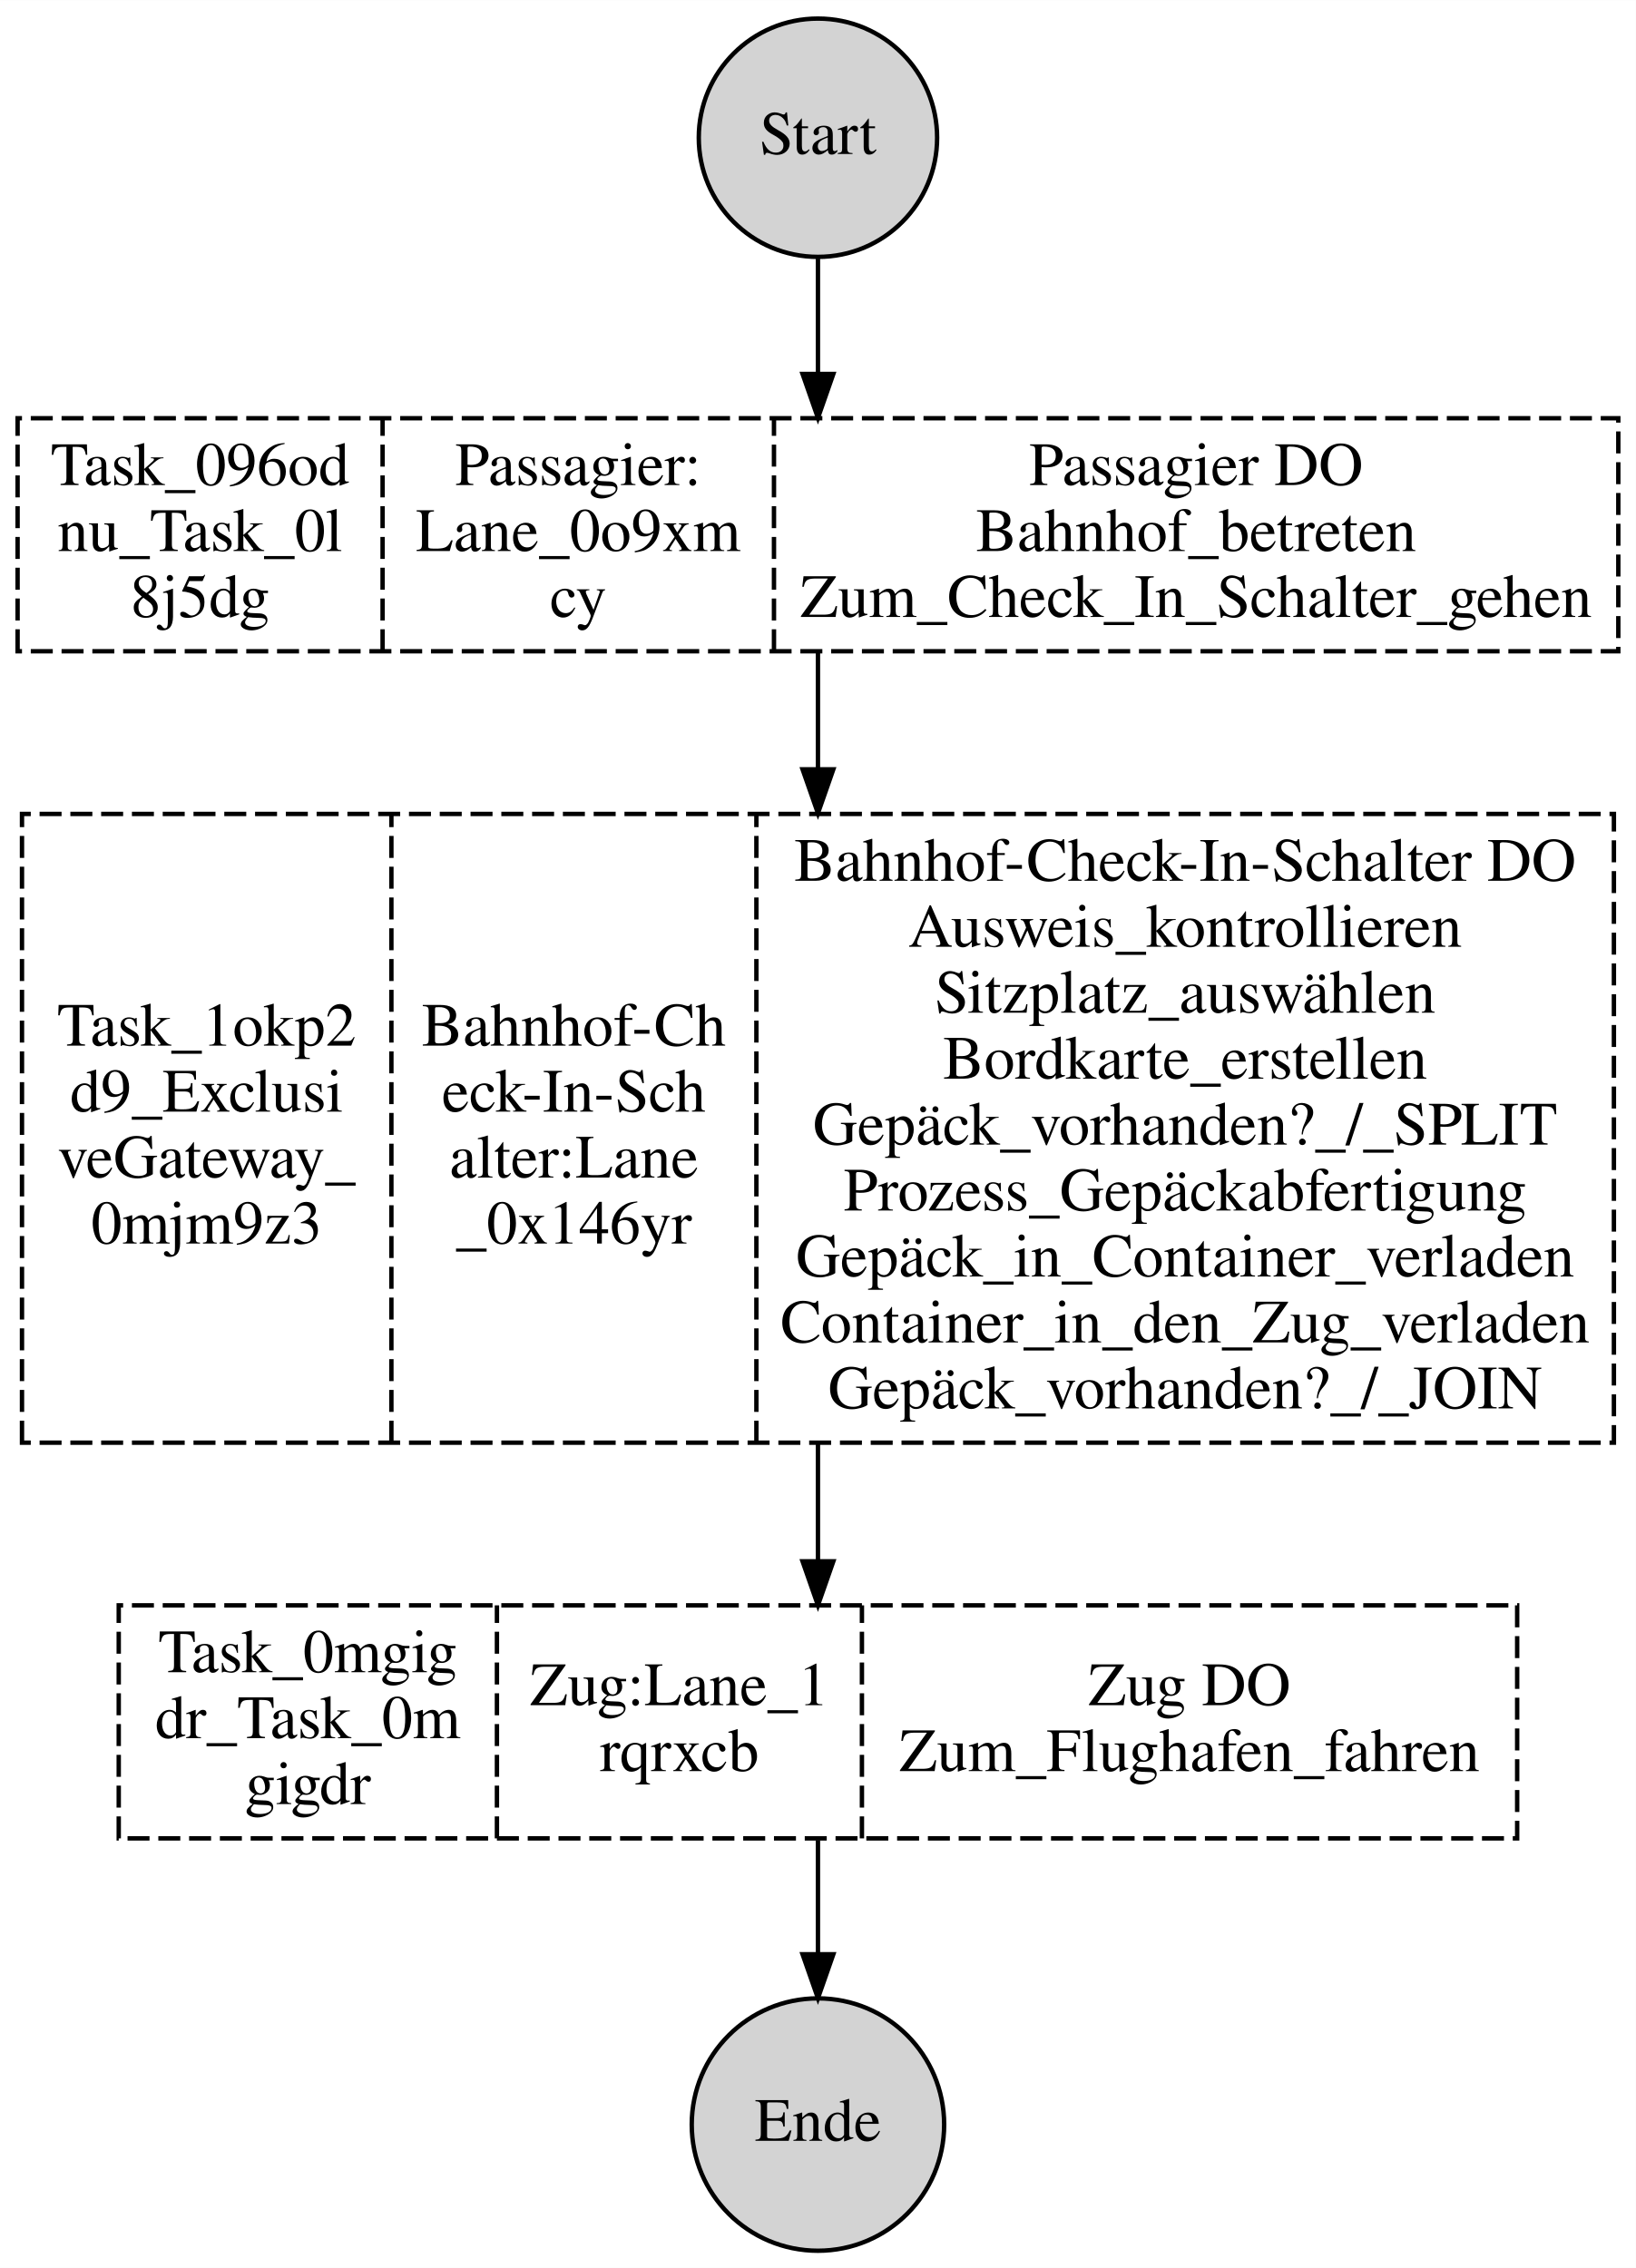
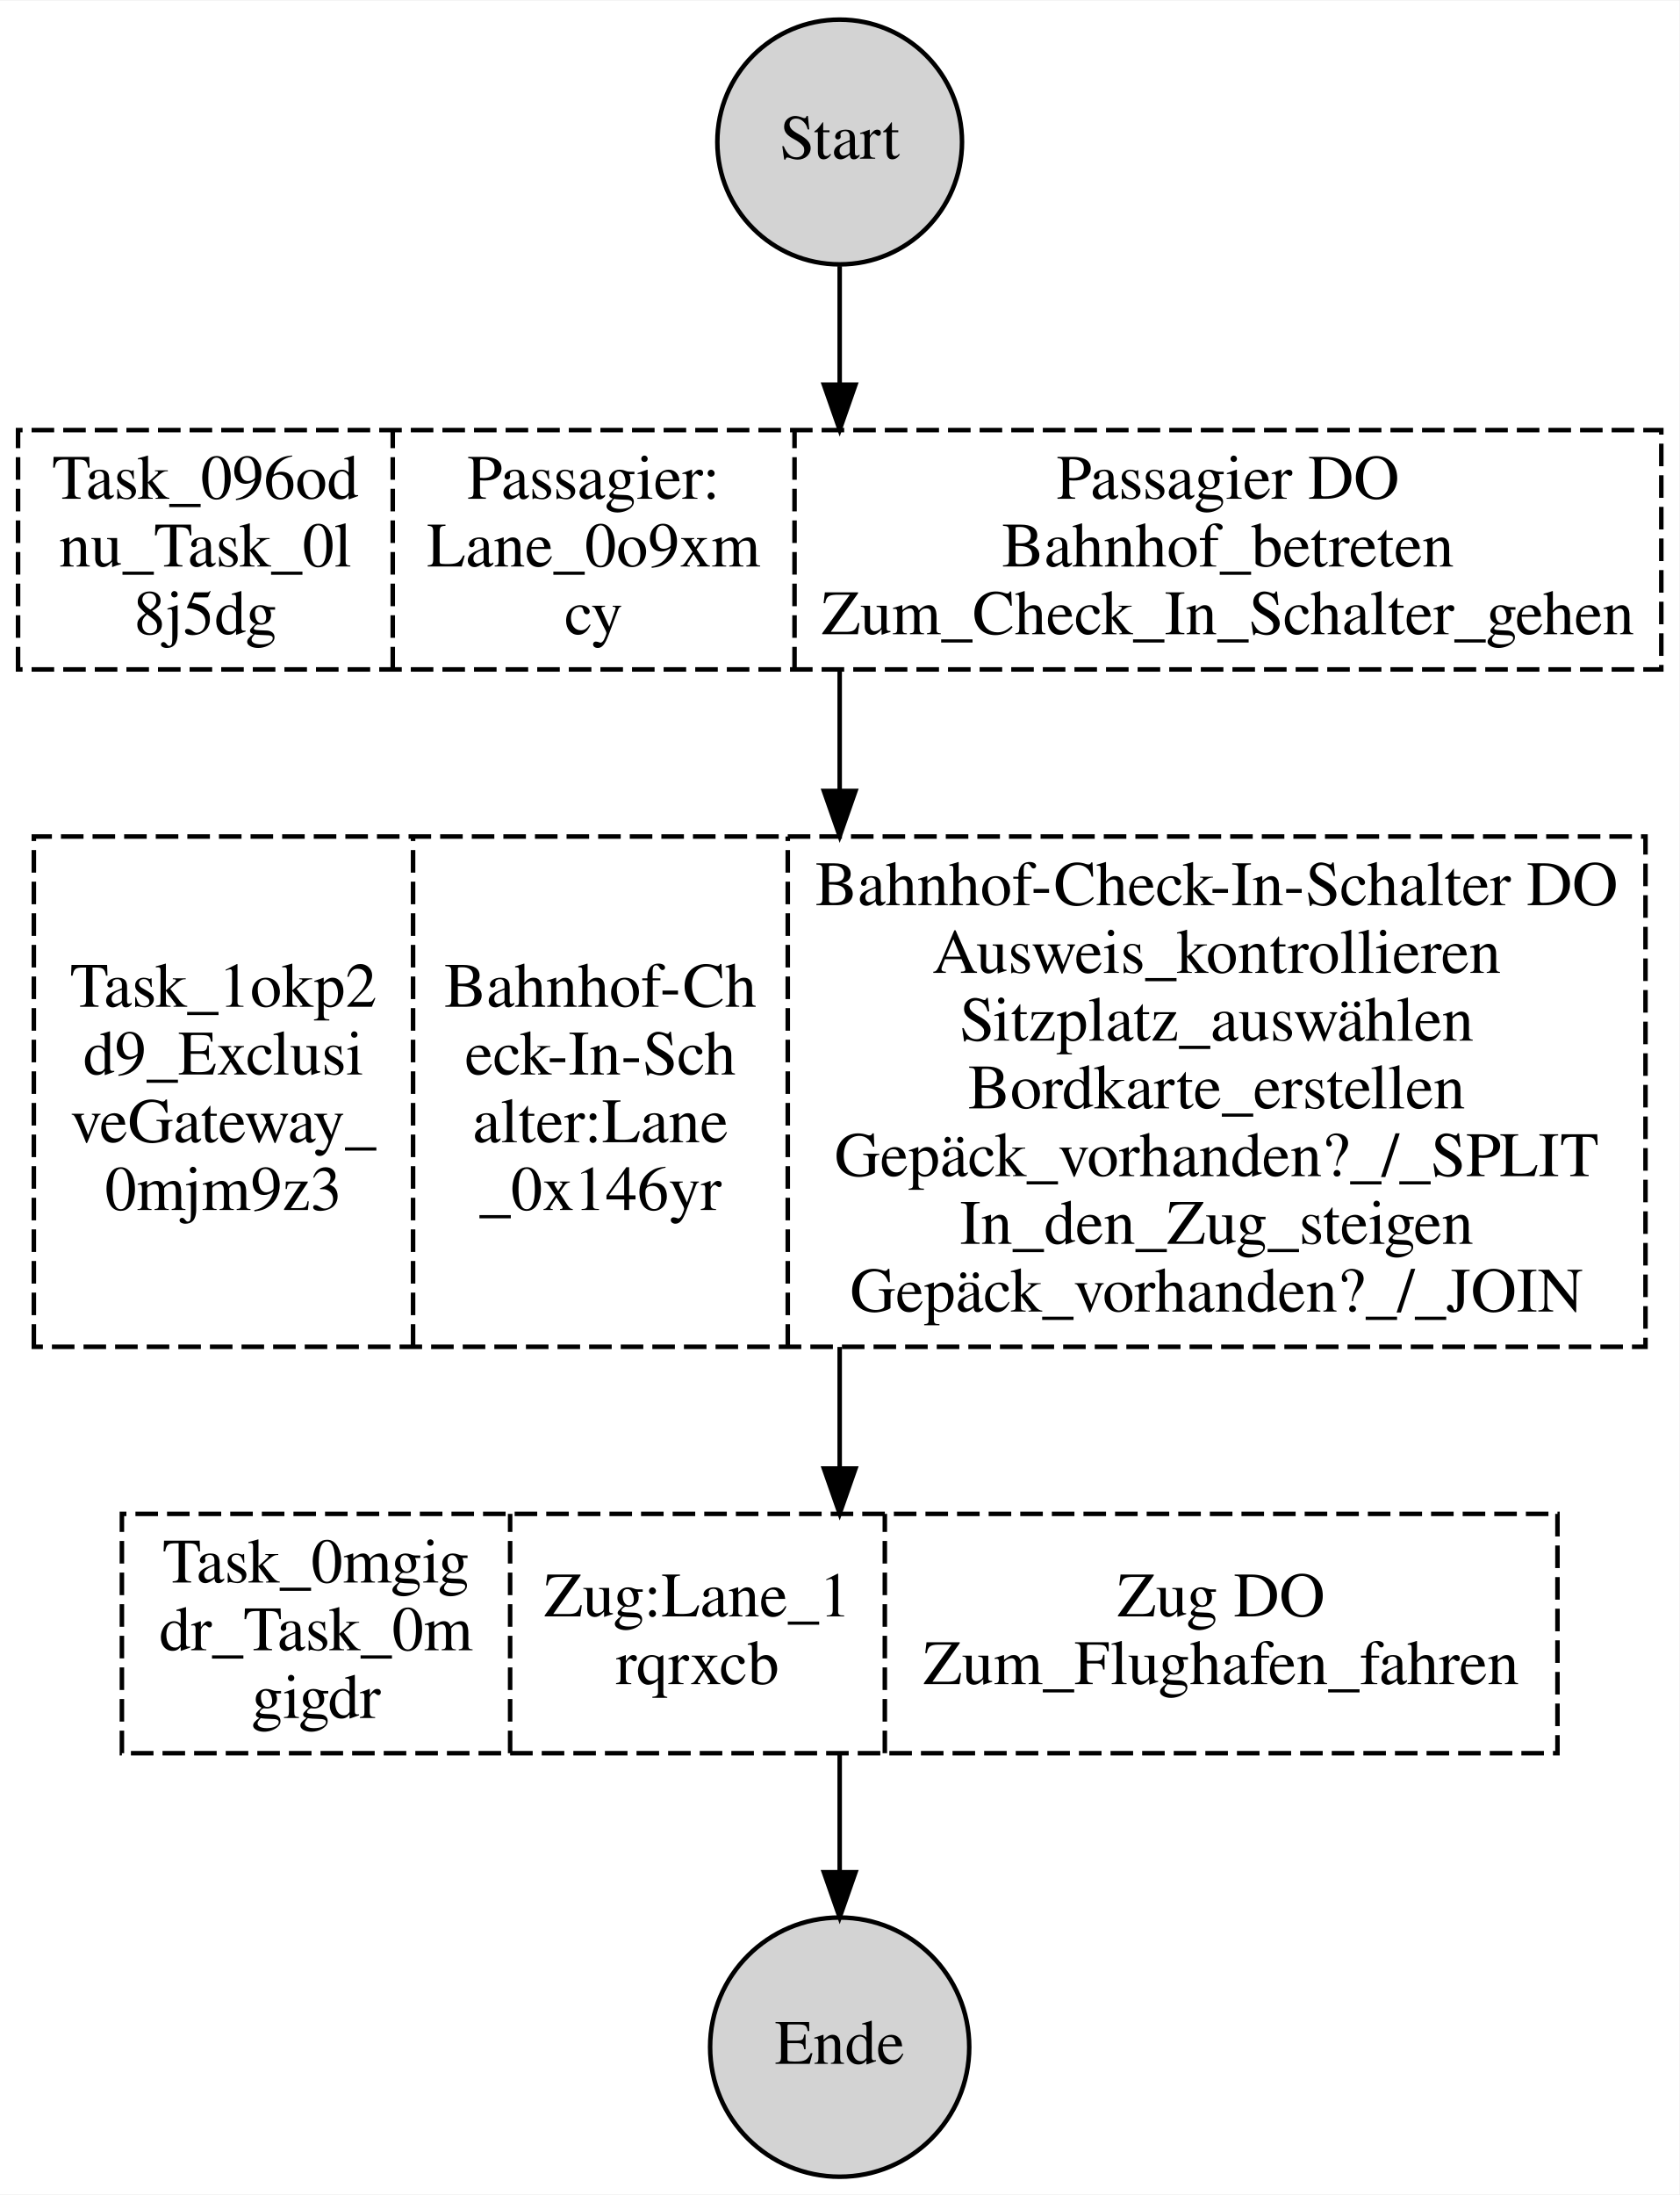
- <svg xmlns="http://www.w3.org/2000/svg" width="600px" height="832px" viewBox="0.00 0.00 372.00 515.79">
-   <g id="graph0" class="graph" transform="scale(1.0 1.0) rotate(0) translate(4 511.79)">
-     <polygon fill="white" stroke="transparent" points="-4,4 -4,-511.79 368,-511.79 368,4 -4,4" />
+ <svg xmlns="http://www.w3.org/2000/svg" width="600px" height="784px" viewBox="0.00 0.00 372.00 485.79">
+   <g id="graph0" class="graph" transform="scale(1.0 1.0) rotate(0) translate(4 481.79)">
+     <polygon fill="white" stroke="transparent" points="-4,4 -4,-481.79 368,-481.79 368,4 -4,4" />
    <g id="node1" class="node">
      <ellipse fill="lightgrey" stroke="black" cx="182" cy="-28.6" rx="28.7" ry="28.7" />
      <text text-anchor="middle" x="182" y="-24.9" font-family="Times,serif" font-size="14.00">Ende</text>
    </g>
    <g id="node2" class="node">
-       <ellipse fill="lightgrey" stroke="black" cx="182" cy="-480.49" rx="27.1" ry="27.1" />
-       <text text-anchor="middle" x="182" y="-476.79" font-family="Times,serif" font-size="14.00">Start</text>
+       <ellipse fill="lightgrey" stroke="black" cx="182" cy="-450.49" rx="27.1" ry="27.1" />
+       <text text-anchor="middle" x="182" y="-446.79" font-family="Times,serif" font-size="14.00">Start</text>
    </g>
    <g id="node3" class="node">
-       <polygon fill="none" stroke="black" stroke-dasharray="5,2" points="0,-363.69 0,-416.69 364,-416.69 364,-363.69 0,-363.69" />
-       <text text-anchor="middle" x="41.5" y="-401.49" font-family="Times,serif" font-size="14.00">Task_096od</text>
-       <text text-anchor="middle" x="41.5" y="-386.49" font-family="Times,serif" font-size="14.00">nu_Task_0l</text>
-       <text text-anchor="middle" x="41.5" y="-371.49" font-family="Times,serif" font-size="14.00">8j5dg</text>
-       <polyline fill="none" stroke="black" stroke-dasharray="5,2" points="83,-363.69 83,-416.69 " />
-       <text text-anchor="middle" x="127.5" y="-401.49" font-family="Times,serif" font-size="14.00">Passagier:</text>
-       <text text-anchor="middle" x="127.5" y="-386.49" font-family="Times,serif" font-size="14.00">Lane_0o9xm</text>
-       <text text-anchor="middle" x="127.5" y="-371.49" font-family="Times,serif" font-size="14.00">cy</text>
-       <polyline fill="none" stroke="black" stroke-dasharray="5,2" points="172,-363.69 172,-416.69 " />
-       <text text-anchor="middle" x="268" y="-401.49" font-family="Times,serif" font-size="14.00">Passagier DO</text>
-       <text text-anchor="middle" x="268" y="-386.49" font-family="Times,serif" font-size="14.00"> Bahnhof_betreten</text>
-       <text text-anchor="middle" x="268" y="-371.49" font-family="Times,serif" font-size="14.00">Zum_Check_In_Schalter_gehen</text>
+       <polygon fill="none" stroke="black" stroke-dasharray="5,2" points="0,-333.69 0,-386.69 364,-386.69 364,-333.69 0,-333.69" />
+       <text text-anchor="middle" x="41.5" y="-371.49" font-family="Times,serif" font-size="14.00">Task_096od</text>
+       <text text-anchor="middle" x="41.5" y="-356.49" font-family="Times,serif" font-size="14.00">nu_Task_0l</text>
+       <text text-anchor="middle" x="41.5" y="-341.49" font-family="Times,serif" font-size="14.00">8j5dg</text>
+       <polyline fill="none" stroke="black" stroke-dasharray="5,2" points="83,-333.69 83,-386.69 " />
+       <text text-anchor="middle" x="127.5" y="-371.49" font-family="Times,serif" font-size="14.00">Passagier:</text>
+       <text text-anchor="middle" x="127.5" y="-356.49" font-family="Times,serif" font-size="14.00">Lane_0o9xm</text>
+       <text text-anchor="middle" x="127.5" y="-341.49" font-family="Times,serif" font-size="14.00">cy</text>
+       <polyline fill="none" stroke="black" stroke-dasharray="5,2" points="172,-333.69 172,-386.69 " />
+       <text text-anchor="middle" x="268" y="-371.49" font-family="Times,serif" font-size="14.00">Passagier DO</text>
+       <text text-anchor="middle" x="268" y="-356.49" font-family="Times,serif" font-size="14.00"> Bahnhof_betreten</text>
+       <text text-anchor="middle" x="268" y="-341.49" font-family="Times,serif" font-size="14.00">Zum_Check_In_Schalter_gehen</text>
    </g>
    <g id="edge1" class="edge">
-       <path fill="none" stroke="black" d="M182,-453C182,-444.84 182,-435.71 182,-427.03" />
-       <polygon fill="black" stroke="black" points="185.5,-426.76 182,-416.76 178.5,-426.76 185.5,-426.76" />
+       <path fill="none" stroke="black" d="M182,-423C182,-414.84 182,-405.71 182,-397.03" />
+       <polygon fill="black" stroke="black" points="185.5,-396.76 182,-386.76 178.5,-396.76 185.5,-396.76" />
    </g>
    <g id="node4" class="node">
-       <polygon fill="none" stroke="black" stroke-dasharray="5,2" points="1,-183.69 1,-326.69 363,-326.69 363,-183.69 1,-183.69" />
-       <text text-anchor="middle" x="43" y="-273.99" font-family="Times,serif" font-size="14.00">Task_1okp2</text>
-       <text text-anchor="middle" x="43" y="-258.99" font-family="Times,serif" font-size="14.00">d9_Exclusi</text>
-       <text text-anchor="middle" x="43" y="-243.99" font-family="Times,serif" font-size="14.00">veGateway_</text>
-       <text text-anchor="middle" x="43" y="-228.99" font-family="Times,serif" font-size="14.00">0mjm9z3</text>
-       <polyline fill="none" stroke="black" stroke-dasharray="5,2" points="85,-183.69 85,-326.69 " />
-       <text text-anchor="middle" x="126.5" y="-273.99" font-family="Times,serif" font-size="14.00">Bahnhof-Ch</text>
-       <text text-anchor="middle" x="126.5" y="-258.99" font-family="Times,serif" font-size="14.00">eck-In-Sch</text>
-       <text text-anchor="middle" x="126.5" y="-243.99" font-family="Times,serif" font-size="14.00">alter:Lane</text>
-       <text text-anchor="middle" x="126.5" y="-228.99" font-family="Times,serif" font-size="14.00">_0x146yr</text>
-       <polyline fill="none" stroke="black" stroke-dasharray="5,2" points="168,-183.69 168,-326.69 " />
-       <text text-anchor="middle" x="265.5" y="-311.49" font-family="Times,serif" font-size="14.00">Bahnhof-Check-In-Schalter DO</text>
-       <text text-anchor="middle" x="265.5" y="-296.49" font-family="Times,serif" font-size="14.00"> Ausweis_kontrollieren</text>
-       <text text-anchor="middle" x="265.5" y="-281.49" font-family="Times,serif" font-size="14.00">Sitzplatz_auswählen</text>
-       <text text-anchor="middle" x="265.5" y="-266.49" font-family="Times,serif" font-size="14.00">Bordkarte_erstellen</text>
-       <text text-anchor="middle" x="265.5" y="-251.49" font-family="Times,serif" font-size="14.00">Gepäck_vorhanden?_/_SPLIT</text>
-       <text text-anchor="middle" x="265.5" y="-236.49" font-family="Times,serif" font-size="14.00">Prozess_Gepäckabfertigung</text>
-       <text text-anchor="middle" x="265.5" y="-221.49" font-family="Times,serif" font-size="14.00">Gepäck_in_Container_verladen</text>
-       <text text-anchor="middle" x="265.5" y="-206.49" font-family="Times,serif" font-size="14.00">Container_in_den_Zug_verladen</text>
+       <polygon fill="none" stroke="black" stroke-dasharray="5,2" points="3.5,-183.69 3.5,-296.69 360.5,-296.69 360.5,-183.69 3.5,-183.69" />
+       <text text-anchor="middle" x="45.5" y="-258.99" font-family="Times,serif" font-size="14.00">Task_1okp2</text>
+       <text text-anchor="middle" x="45.5" y="-243.99" font-family="Times,serif" font-size="14.00">d9_Exclusi</text>
+       <text text-anchor="middle" x="45.5" y="-228.99" font-family="Times,serif" font-size="14.00">veGateway_</text>
+       <text text-anchor="middle" x="45.5" y="-213.99" font-family="Times,serif" font-size="14.00">0mjm9z3</text>
+       <polyline fill="none" stroke="black" stroke-dasharray="5,2" points="87.5,-183.69 87.5,-296.69 " />
+       <text text-anchor="middle" x="129" y="-258.99" font-family="Times,serif" font-size="14.00">Bahnhof-Ch</text>
+       <text text-anchor="middle" x="129" y="-243.99" font-family="Times,serif" font-size="14.00">eck-In-Sch</text>
+       <text text-anchor="middle" x="129" y="-228.99" font-family="Times,serif" font-size="14.00">alter:Lane</text>
+       <text text-anchor="middle" x="129" y="-213.99" font-family="Times,serif" font-size="14.00">_0x146yr</text>
+       <polyline fill="none" stroke="black" stroke-dasharray="5,2" points="170.5,-183.69 170.5,-296.69 " />
+       <text text-anchor="middle" x="265.5" y="-281.49" font-family="Times,serif" font-size="14.00">Bahnhof-Check-In-Schalter DO</text>
+       <text text-anchor="middle" x="265.5" y="-266.49" font-family="Times,serif" font-size="14.00"> Ausweis_kontrollieren</text>
+       <text text-anchor="middle" x="265.5" y="-251.49" font-family="Times,serif" font-size="14.00">Sitzplatz_auswählen</text>
+       <text text-anchor="middle" x="265.5" y="-236.49" font-family="Times,serif" font-size="14.00">Bordkarte_erstellen</text>
+       <text text-anchor="middle" x="265.5" y="-221.49" font-family="Times,serif" font-size="14.00">Gepäck_vorhanden?_/_SPLIT</text>
+       <text text-anchor="middle" x="265.5" y="-206.49" font-family="Times,serif" font-size="14.00">In_den_Zug_steigen</text>
      <text text-anchor="middle" x="265.5" y="-191.49" font-family="Times,serif" font-size="14.00">Gepäck_vorhanden?_/_JOIN</text>
    </g>
    <g id="edge2" class="edge">
-       <path fill="none" stroke="black" d="M182,-363.55C182,-355.65 182,-346.5 182,-336.93" />
-       <polygon fill="black" stroke="black" points="185.5,-336.84 182,-326.84 178.5,-336.84 185.5,-336.84" />
+       <path fill="none" stroke="black" d="M182,-333.59C182,-325.63 182,-316.45 182,-307.04" />
+       <polygon fill="black" stroke="black" points="185.5,-306.78 182,-296.78 178.5,-306.78 185.5,-306.78" />
    </g>
    <g id="node5" class="node">
      <polygon fill="none" stroke="black" stroke-dasharray="5,2" points="23,-93.69 23,-146.69 341,-146.69 341,-93.69 23,-93.69" />
      <text text-anchor="middle" x="66" y="-131.49" font-family="Times,serif" font-size="14.00">Task_0mgig</text>
      <text text-anchor="middle" x="66" y="-116.49" font-family="Times,serif" font-size="14.00">dr_Task_0m</text>
      <text text-anchor="middle" x="66" y="-101.49" font-family="Times,serif" font-size="14.00">gigdr</text>
      <polyline fill="none" stroke="black" stroke-dasharray="5,2" points="109,-93.69 109,-146.69 " />
      <text text-anchor="middle" x="150.5" y="-123.99" font-family="Times,serif" font-size="14.00">Zug:Lane_1</text>
      <text text-anchor="middle" x="150.5" y="-108.99" font-family="Times,serif" font-size="14.00">rqrxcb</text>
      <polyline fill="none" stroke="black" stroke-dasharray="5,2" points="192,-93.69 192,-146.69 " />
      <text text-anchor="middle" x="266.5" y="-123.99" font-family="Times,serif" font-size="14.00">Zug DO</text>
      <text text-anchor="middle" x="266.5" y="-108.99" font-family="Times,serif" font-size="14.00"> Zum_Flughafen_fahren</text>
    </g>
    <g id="edge3" class="edge">
-       <path fill="none" stroke="black" d="M182,-183.41C182,-174.16 182,-165.03 182,-156.72" />
-       <polygon fill="black" stroke="black" points="185.5,-156.7 182,-146.7 178.5,-156.7 185.5,-156.7" />
+       <path fill="none" stroke="black" d="M182,-183.65C182,-174.57 182,-165.38 182,-156.95" />
+       <polygon fill="black" stroke="black" points="185.5,-156.74 182,-146.74 178.5,-156.74 185.5,-156.74" />
    </g>
    <g id="edge4" class="edge">
      <path fill="none" stroke="black" d="M182,-93.28C182,-85.18 182,-76.08 182,-67.34" />
      <polygon fill="black" stroke="black" points="185.5,-67.33 182,-57.33 178.5,-67.33 185.5,-67.33" />
    </g>
  </g>
</svg>
